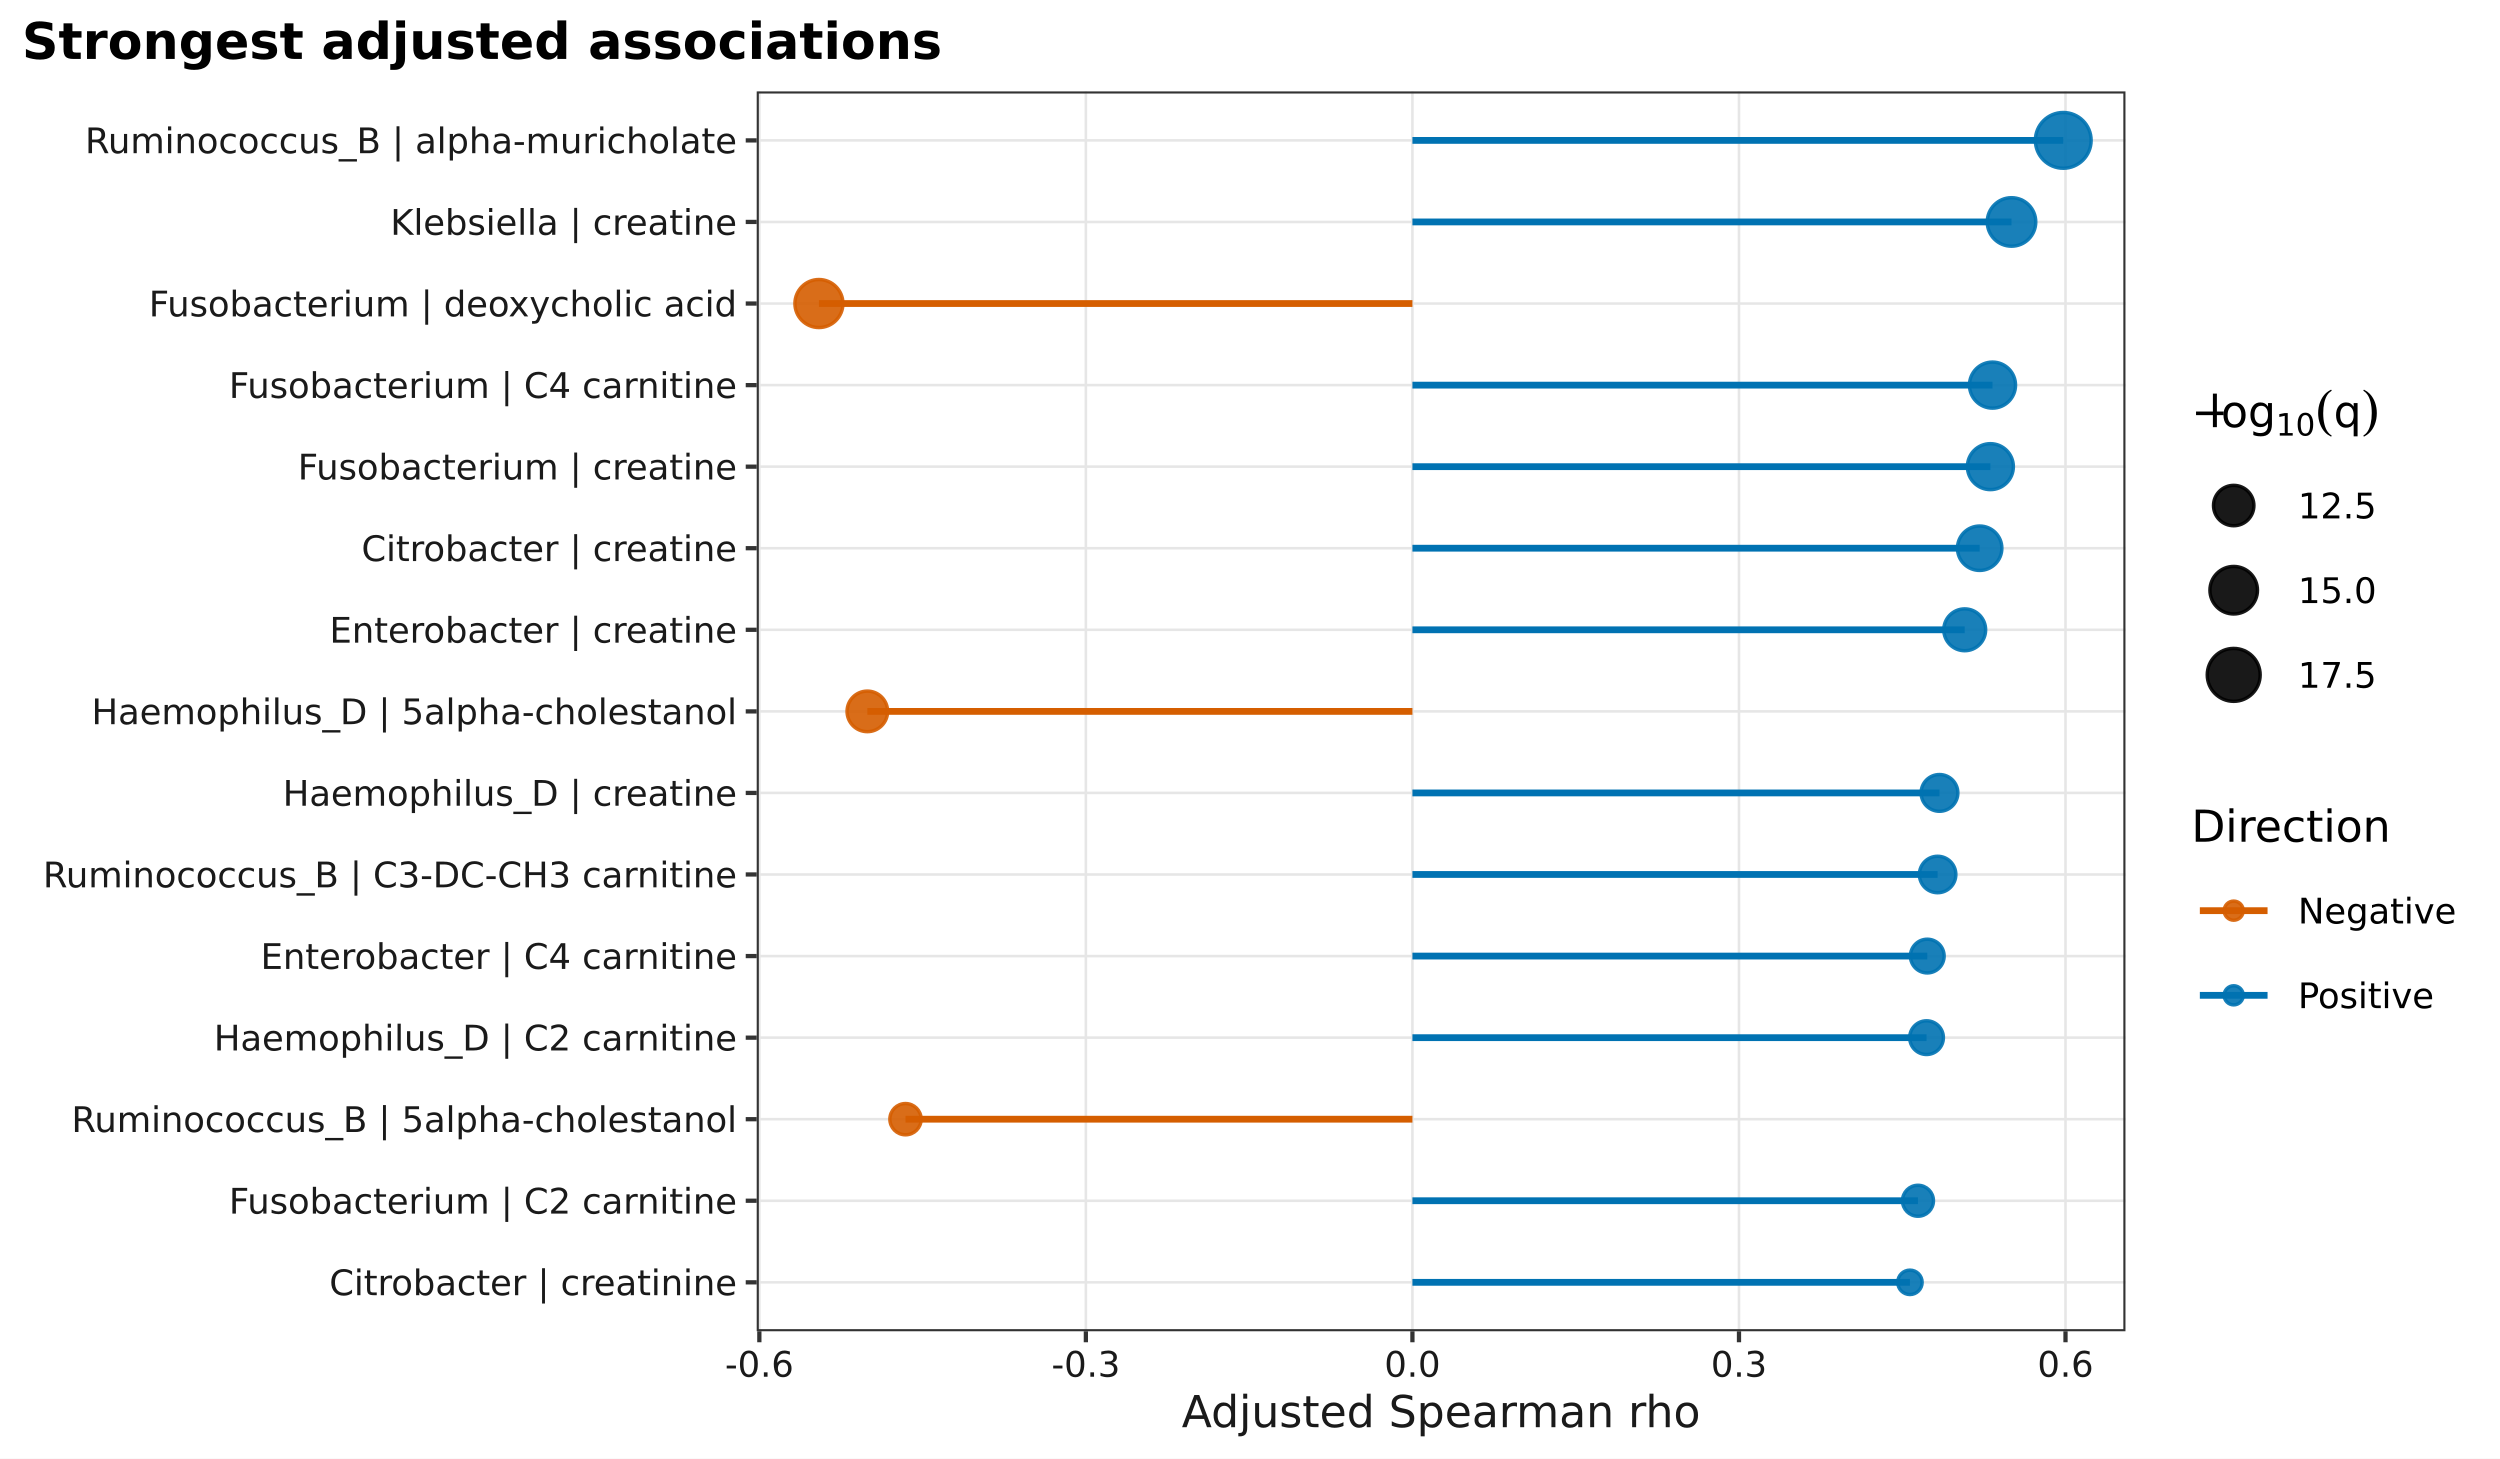
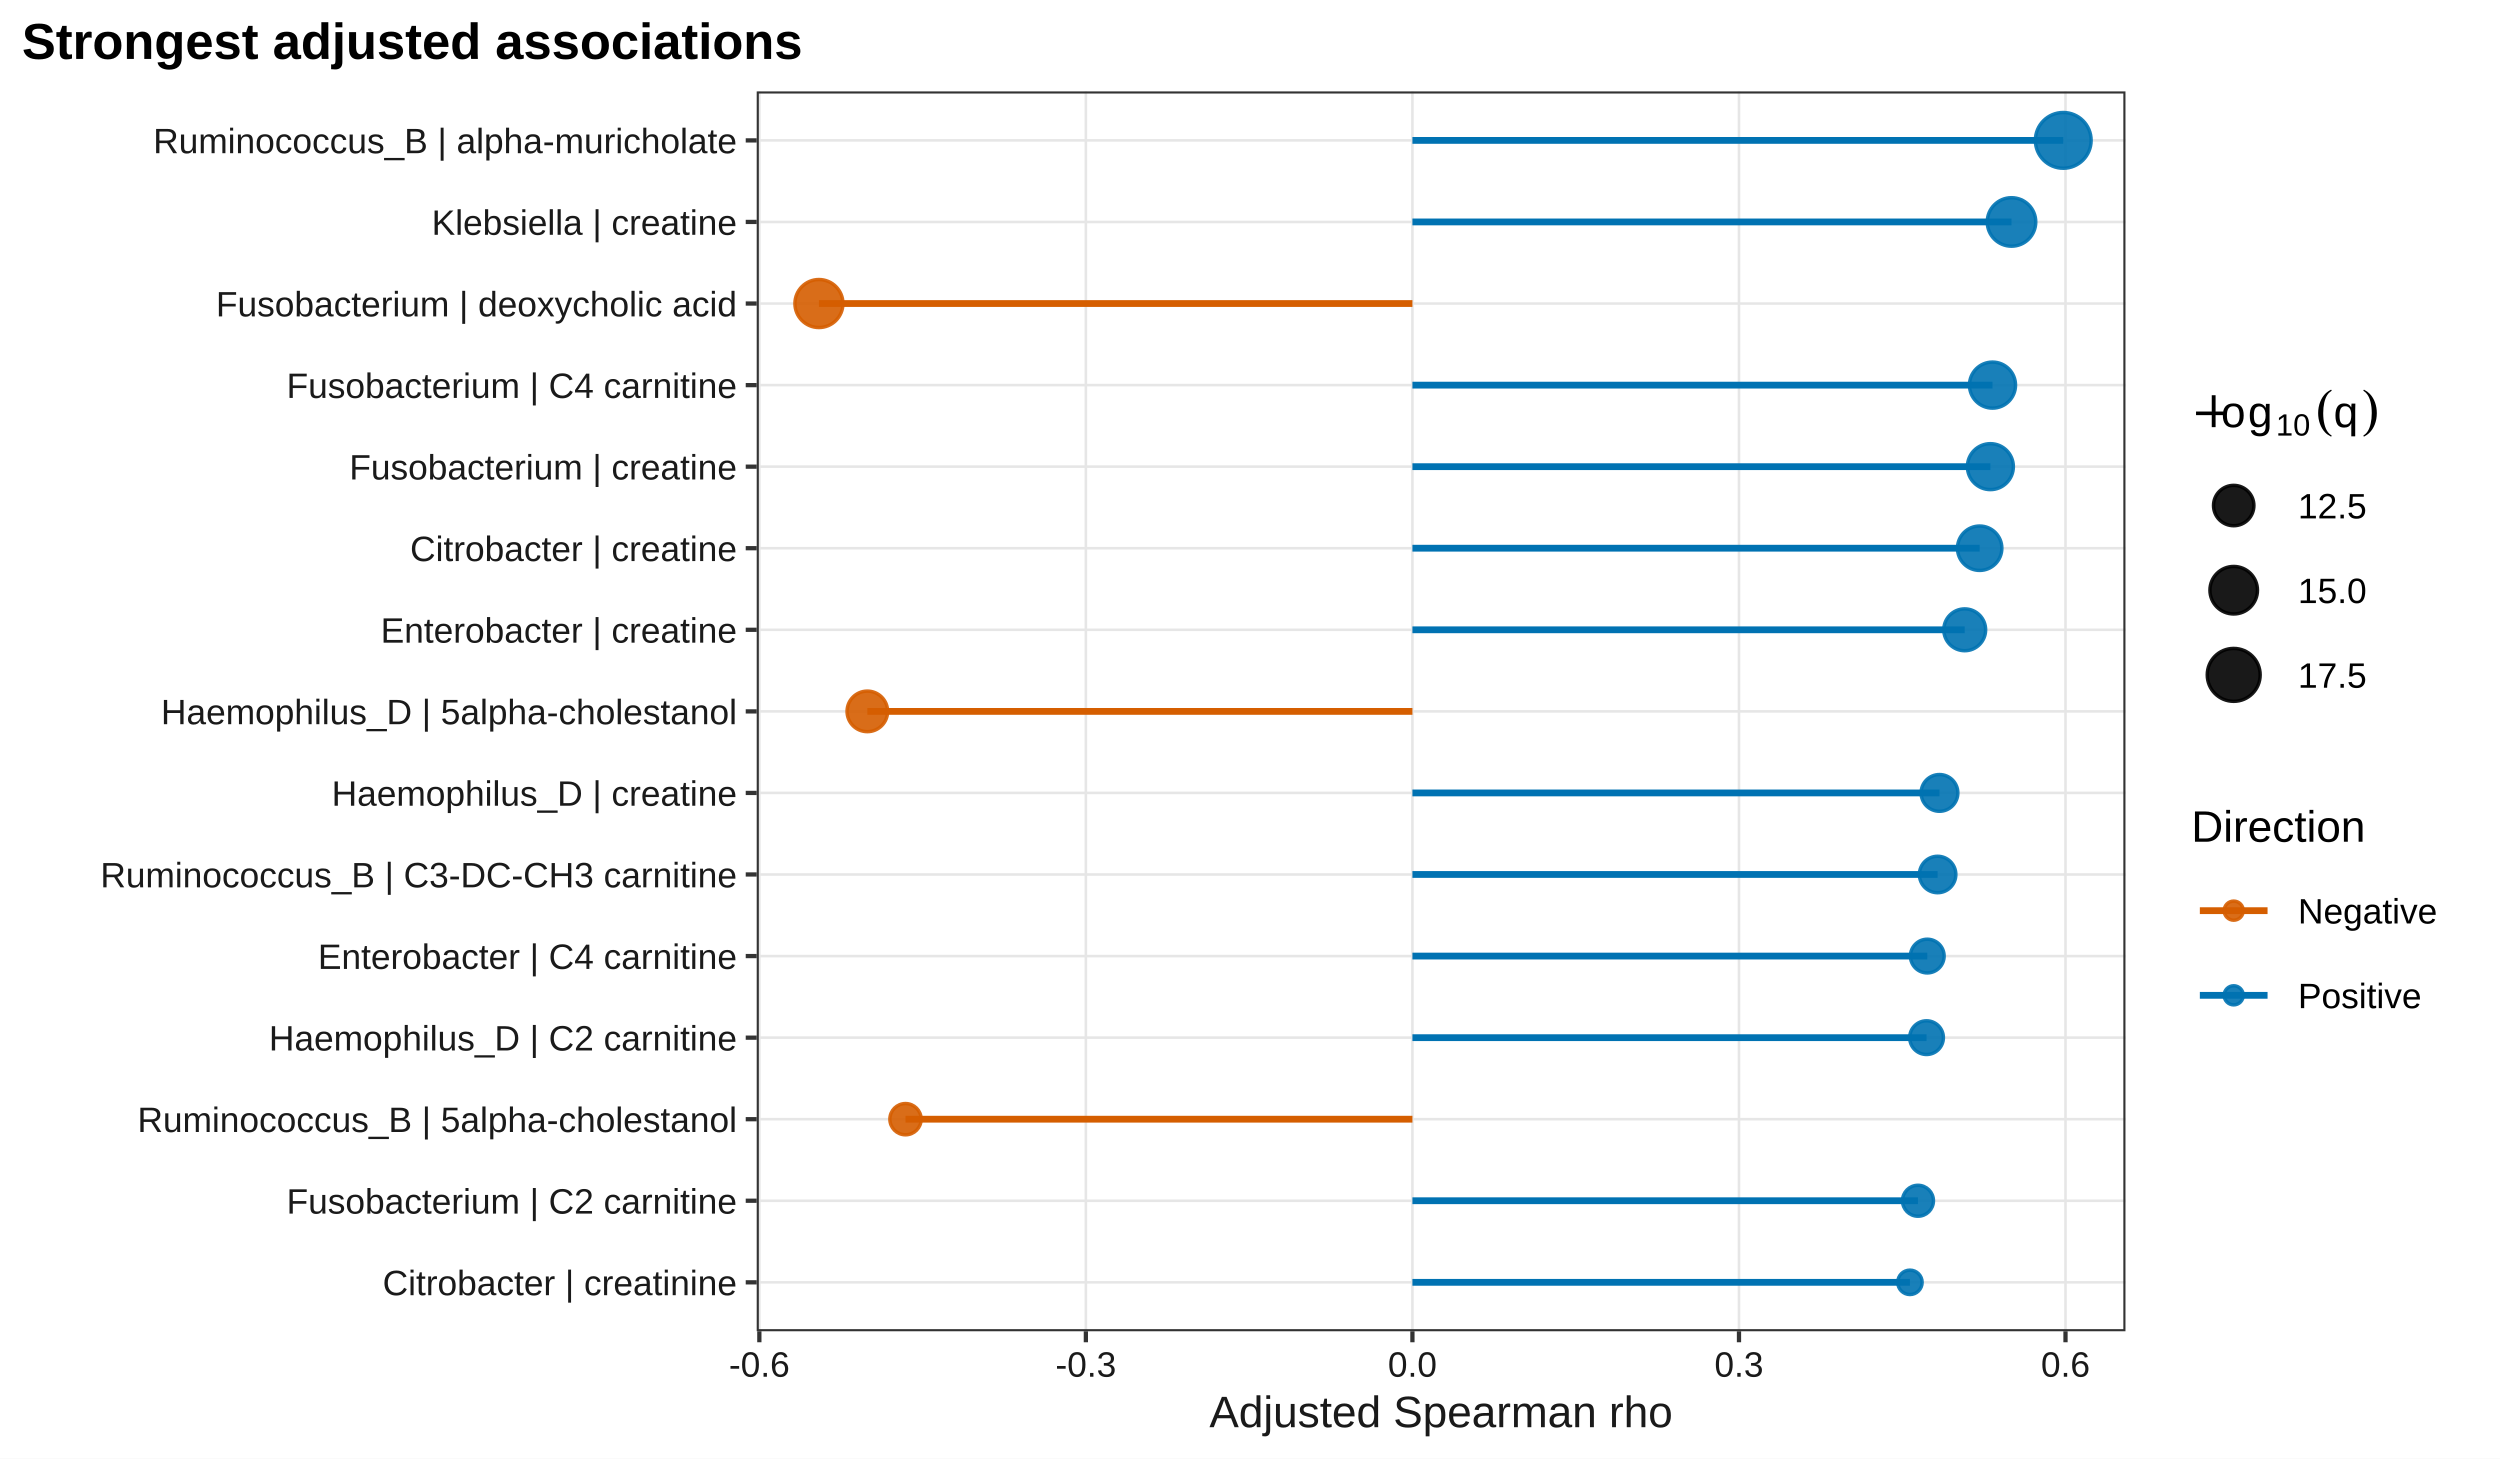
<svg xmlns="http://www.w3.org/2000/svg" class="svglite" width="510.24pt" height="297.64pt" viewBox="0 0 510.24 297.64">
  <defs>
    <style type="text/css">
    .svglite line, .svglite polyline, .svglite polygon, .svglite path, .svglite rect, .svglite circle {
      fill: none;
      stroke: #000000;
      stroke-linecap: round;
      stroke-linejoin: round;
      stroke-miterlimit: 10.00;
    }
    .svglite text {
      white-space: pre;
    }
  </style>
  </defs>
  <rect width="100%" height="100%" style="stroke: none; fill: #FFFFFF;" />
  <defs>
    <clipPath id="cpMC4wMHw1MTAuMjR8MC4wMHwyOTcuNjQ=">
      <rect x="0.00" y="0.00" width="510.24" height="297.64" />
    </clipPath>
  </defs>
  <g clip-path="url(#cpMC4wMHw1MTAuMjR8MC4wMHwyOTcuNjQ=)">
    <rect x="0.00" y="0.00" width="510.24" height="297.64" style="stroke-width: 0.87; stroke: #FFFFFF; fill: #FFFFFF;" />
  </g>
  <defs>
    <clipPath id="cpMTU0LjQ0fDQzMy44MHwxOC42NnwyNzEuNzE=">
      <rect x="154.44" y="18.66" width="279.36" height="253.04" />
    </clipPath>
  </defs>
  <g clip-path="url(#cpMTU0LjQ0fDQzMy44MHwxOC42NnwyNzEuNzE=)">
    <rect x="154.44" y="18.66" width="279.36" height="253.04" style="stroke-width: 0.87; stroke: none; fill: #FFFFFF;" />
    <polyline points="154.44,261.72 433.80,261.72 " style="stroke-width: 0.53; stroke: #E6E6E6; stroke-linecap: butt;" />
    <polyline points="154.44,245.07 433.80,245.07 " style="stroke-width: 0.53; stroke: #E6E6E6; stroke-linecap: butt;" />
    <polyline points="154.44,228.42 433.80,228.42 " style="stroke-width: 0.53; stroke: #E6E6E6; stroke-linecap: butt;" />
    <polyline points="154.44,211.78 433.80,211.78 " style="stroke-width: 0.53; stroke: #E6E6E6; stroke-linecap: butt;" />
    <polyline points="154.44,195.13 433.80,195.13 " style="stroke-width: 0.53; stroke: #E6E6E6; stroke-linecap: butt;" />
    <polyline points="154.44,178.48 433.80,178.48 " style="stroke-width: 0.53; stroke: #E6E6E6; stroke-linecap: butt;" />
    <polyline points="154.44,161.83 433.80,161.83 " style="stroke-width: 0.53; stroke: #E6E6E6; stroke-linecap: butt;" />
    <polyline points="154.44,145.19 433.80,145.19 " style="stroke-width: 0.53; stroke: #E6E6E6; stroke-linecap: butt;" />
    <polyline points="154.44,128.54 433.80,128.54 " style="stroke-width: 0.53; stroke: #E6E6E6; stroke-linecap: butt;" />
    <polyline points="154.44,111.89 433.80,111.89 " style="stroke-width: 0.53; stroke: #E6E6E6; stroke-linecap: butt;" />
    <polyline points="154.44,95.24 433.80,95.24 " style="stroke-width: 0.53; stroke: #E6E6E6; stroke-linecap: butt;" />
    <polyline points="154.44,78.60 433.80,78.60 " style="stroke-width: 0.53; stroke: #E6E6E6; stroke-linecap: butt;" />
    <polyline points="154.44,61.95 433.80,61.95 " style="stroke-width: 0.53; stroke: #E6E6E6; stroke-linecap: butt;" />
    <polyline points="154.44,45.30 433.80,45.30 " style="stroke-width: 0.53; stroke: #E6E6E6; stroke-linecap: butt;" />
    <polyline points="154.44,28.65 433.80,28.65 " style="stroke-width: 0.53; stroke: #E6E6E6; stroke-linecap: butt;" />
    <polyline points="154.98,271.71 154.98,18.66 " style="stroke-width: 0.53; stroke: #E6E6E6; stroke-linecap: butt;" />
    <polyline points="221.62,271.71 221.62,18.66 " style="stroke-width: 0.53; stroke: #E6E6E6; stroke-linecap: butt;" />
    <polyline points="288.27,271.71 288.27,18.66 " style="stroke-width: 0.53; stroke: #E6E6E6; stroke-linecap: butt;" />
    <polyline points="354.92,271.71 354.92,18.66 " style="stroke-width: 0.53; stroke: #E6E6E6; stroke-linecap: butt;" />
    <polyline points="421.56,271.71 421.56,18.66 " style="stroke-width: 0.53; stroke: #E6E6E6; stroke-linecap: butt;" />
    <line x1="288.27" y1="28.65" x2="421.10" y2="28.65" style="stroke-width: 1.39; stroke: #0072B2; stroke-linecap: butt;" />
    <line x1="288.27" y1="45.30" x2="410.54" y2="45.30" style="stroke-width: 1.39; stroke: #0072B2; stroke-linecap: butt;" />
    <line x1="288.27" y1="61.95" x2="167.14" y2="61.95" style="stroke-width: 1.39; stroke: #D55E00; stroke-linecap: butt;" />
    <line x1="288.27" y1="78.60" x2="406.66" y2="78.60" style="stroke-width: 1.39; stroke: #0072B2; stroke-linecap: butt;" />
    <line x1="288.27" y1="95.24" x2="406.23" y2="95.24" style="stroke-width: 1.39; stroke: #0072B2; stroke-linecap: butt;" />
    <line x1="288.27" y1="111.89" x2="404.04" y2="111.89" style="stroke-width: 1.39; stroke: #0072B2; stroke-linecap: butt;" />
    <line x1="288.27" y1="128.54" x2="400.99" y2="128.54" style="stroke-width: 1.39; stroke: #0072B2; stroke-linecap: butt;" />
    <line x1="288.27" y1="145.19" x2="177.02" y2="145.19" style="stroke-width: 1.39; stroke: #D55E00; stroke-linecap: butt;" />
    <line x1="288.27" y1="161.83" x2="395.84" y2="161.83" style="stroke-width: 1.39; stroke: #0072B2; stroke-linecap: butt;" />
    <line x1="288.27" y1="178.48" x2="395.46" y2="178.48" style="stroke-width: 1.39; stroke: #0072B2; stroke-linecap: butt;" />
    <line x1="288.27" y1="195.13" x2="393.35" y2="195.13" style="stroke-width: 1.39; stroke: #0072B2; stroke-linecap: butt;" />
    <line x1="288.27" y1="211.78" x2="393.20" y2="211.78" style="stroke-width: 1.39; stroke: #0072B2; stroke-linecap: butt;" />
    <line x1="288.27" y1="228.42" x2="184.81" y2="228.42" style="stroke-width: 1.39; stroke: #D55E00; stroke-linecap: butt;" />
    <line x1="288.27" y1="245.07" x2="391.45" y2="245.07" style="stroke-width: 1.39; stroke: #0072B2; stroke-linecap: butt;" />
    <line x1="288.27" y1="261.72" x2="389.81" y2="261.72" style="stroke-width: 1.39; stroke: #0072B2; stroke-linecap: butt;" />
    <circle cx="421.10" cy="28.65" r="5.69" style="stroke-width: 0.71; stroke: #0072B2; stroke-opacity: 0.90; fill: #0072B2; fill-opacity: 0.90;" />
    <circle cx="410.54" cy="45.30" r="4.95" style="stroke-width: 0.71; stroke: #0072B2; stroke-opacity: 0.90; fill: #0072B2; fill-opacity: 0.90;" />
    <circle cx="167.14" cy="61.95" r="4.90" style="stroke-width: 0.71; stroke: #D55E00; stroke-opacity: 0.90; fill: #D55E00; fill-opacity: 0.90;" />
    <circle cx="406.66" cy="78.60" r="4.70" style="stroke-width: 0.71; stroke: #0072B2; stroke-opacity: 0.90; fill: #0072B2; fill-opacity: 0.90;" />
    <circle cx="406.23" cy="95.24" r="4.69" style="stroke-width: 0.71; stroke: #0072B2; stroke-opacity: 0.90; fill: #0072B2; fill-opacity: 0.90;" />
    <circle cx="404.04" cy="111.89" r="4.53" style="stroke-width: 0.71; stroke: #0072B2; stroke-opacity: 0.90; fill: #0072B2; fill-opacity: 0.90;" />
    <circle cx="400.99" cy="128.54" r="4.27" style="stroke-width: 0.71; stroke: #0072B2; stroke-opacity: 0.90; fill: #0072B2; fill-opacity: 0.90;" />
    <circle cx="177.02" cy="145.19" r="4.14" style="stroke-width: 0.71; stroke: #D55E00; stroke-opacity: 0.90; fill: #D55E00; fill-opacity: 0.90;" />
    <circle cx="395.84" cy="161.83" r="3.75" style="stroke-width: 0.71; stroke: #0072B2; stroke-opacity: 0.90; fill: #0072B2; fill-opacity: 0.90;" />
    <circle cx="395.46" cy="178.48" r="3.72" style="stroke-width: 0.71; stroke: #0072B2; stroke-opacity: 0.90; fill: #0072B2; fill-opacity: 0.90;" />
    <circle cx="393.35" cy="195.13" r="3.44" style="stroke-width: 0.71; stroke: #0072B2; stroke-opacity: 0.90; fill: #0072B2; fill-opacity: 0.90;" />
    <circle cx="393.20" cy="211.78" r="3.44" style="stroke-width: 0.71; stroke: #0072B2; stroke-opacity: 0.90; fill: #0072B2; fill-opacity: 0.90;" />
    <circle cx="184.81" cy="228.42" r="3.19" style="stroke-width: 0.71; stroke: #D55E00; stroke-opacity: 0.90; fill: #D55E00; fill-opacity: 0.90;" />
    <circle cx="391.45" cy="245.07" r="3.16" style="stroke-width: 0.71; stroke: #0072B2; stroke-opacity: 0.90; fill: #0072B2; fill-opacity: 0.90;" />
    <circle cx="389.81" cy="261.72" r="2.49" style="stroke-width: 0.71; stroke: #0072B2; stroke-opacity: 0.90; fill: #0072B2; fill-opacity: 0.90;" />
    <rect x="154.44" y="18.66" width="279.36" height="253.04" style="stroke-width: 0.87; stroke: #333333;" />
  </g>
  <g clip-path="url(#cpMC4wMHw1MTAuMjR8MC4wMHwyOTcuNjQ=)">
-     <text x="150.41" y="264.34" text-anchor="end" style="font-size: 7.20px;fill: #1A1A1A; font-family: &quot;DejaVu Sans&quot;;" textLength="87.60px" lengthAdjust="spacingAndGlyphs">Citrobacter  |  creatinine</text>
-     <text x="150.41" y="247.69" text-anchor="end" style="font-size: 7.20px;fill: #1A1A1A; font-family: &quot;DejaVu Sans&quot;;" textLength="108.04px" lengthAdjust="spacingAndGlyphs">Fusobacterium  |  C2 carnitine</text>
-     <text x="150.41" y="231.04" text-anchor="end" style="font-size: 7.20px;fill: #1A1A1A; font-family: &quot;DejaVu Sans&quot;;" textLength="140.14px" lengthAdjust="spacingAndGlyphs">Ruminococcus_B  |  5alpha-cholestanol</text>
-     <text x="150.41" y="214.40" text-anchor="end" style="font-size: 7.20px;fill: #1A1A1A; font-family: &quot;DejaVu Sans&quot;;" textLength="111.10px" lengthAdjust="spacingAndGlyphs">Haemophilus_D  |  C2 carnitine</text>
-     <text x="150.41" y="197.75" text-anchor="end" style="font-size: 7.20px;fill: #1A1A1A; font-family: &quot;DejaVu Sans&quot;;" textLength="101.58px" lengthAdjust="spacingAndGlyphs">Enterobacter  |  C4 carnitine</text>
-     <text x="150.41" y="181.10" text-anchor="end" style="font-size: 7.20px;fill: #1A1A1A; font-family: &quot;DejaVu Sans&quot;;" textLength="145.92px" lengthAdjust="spacingAndGlyphs">Ruminococcus_B  |  C3-DC-CH3 carnitine</text>
-     <text x="150.41" y="164.45" text-anchor="end" style="font-size: 7.20px;fill: #1A1A1A; font-family: &quot;DejaVu Sans&quot;;" textLength="97.07px" lengthAdjust="spacingAndGlyphs">Haemophilus_D  |  creatine</text>
-     <text x="150.41" y="147.81" text-anchor="end" style="font-size: 7.20px;fill: #1A1A1A; font-family: &quot;DejaVu Sans&quot;;" textLength="136.04px" lengthAdjust="spacingAndGlyphs">Haemophilus_D  |  5alpha-cholestanol</text>
-     <text x="150.41" y="131.16" text-anchor="end" style="font-size: 7.20px;fill: #1A1A1A; font-family: &quot;DejaVu Sans&quot;;" textLength="87.55px" lengthAdjust="spacingAndGlyphs">Enterobacter  |  creatine</text>
-     <text x="150.41" y="114.51" text-anchor="end" style="font-size: 7.20px;fill: #1A1A1A; font-family: &quot;DejaVu Sans&quot;;" textLength="81.04px" lengthAdjust="spacingAndGlyphs">Citrobacter  |  creatine</text>
-     <text x="150.41" y="97.86" text-anchor="end" style="font-size: 7.20px;fill: #1A1A1A; font-family: &quot;DejaVu Sans&quot;;" textLength="94.01px" lengthAdjust="spacingAndGlyphs">Fusobacterium  |  creatine</text>
-     <text x="150.41" y="81.22" text-anchor="end" style="font-size: 7.20px;fill: #1A1A1A; font-family: &quot;DejaVu Sans&quot;;" textLength="108.04px" lengthAdjust="spacingAndGlyphs">Fusobacterium  |  C4 carnitine</text>
-     <text x="150.41" y="64.57" text-anchor="end" style="font-size: 7.20px;fill: #1A1A1A; font-family: &quot;DejaVu Sans&quot;;" textLength="124.37px" lengthAdjust="spacingAndGlyphs">Fusobacterium  |  deoxycholic acid</text>
-     <text x="150.41" y="47.92" text-anchor="end" style="font-size: 7.20px;fill: #1A1A1A; font-family: &quot;DejaVu Sans&quot;;" textLength="75.15px" lengthAdjust="spacingAndGlyphs">Klebsiella  |  creatine</text>
-     <text x="150.41" y="31.27" text-anchor="end" style="font-size: 7.20px;fill: #1A1A1A; font-family: &quot;DejaVu Sans&quot;;" textLength="137.38px" lengthAdjust="spacingAndGlyphs">Ruminococcus_B  |  alpha-muricholate</text>
+     <text x="150.41" y="264.34" text-anchor="end" style="font-size: 7.20px;fill: #1A1A1A; font-family: &quot;Arial&quot;;" textLength="87.60px" lengthAdjust="spacingAndGlyphs">Citrobacter  |  creatinine</text>
+     <text x="150.41" y="247.69" text-anchor="end" style="font-size: 7.20px;fill: #1A1A1A; font-family: &quot;Arial&quot;;" textLength="108.04px" lengthAdjust="spacingAndGlyphs">Fusobacterium  |  C2 carnitine</text>
+     <text x="150.41" y="231.04" text-anchor="end" style="font-size: 7.20px;fill: #1A1A1A; font-family: &quot;Arial&quot;;" textLength="140.14px" lengthAdjust="spacingAndGlyphs">Ruminococcus_B  |  5alpha-cholestanol</text>
+     <text x="150.41" y="214.40" text-anchor="end" style="font-size: 7.20px;fill: #1A1A1A; font-family: &quot;Arial&quot;;" textLength="111.10px" lengthAdjust="spacingAndGlyphs">Haemophilus_D  |  C2 carnitine</text>
+     <text x="150.41" y="197.75" text-anchor="end" style="font-size: 7.20px;fill: #1A1A1A; font-family: &quot;Arial&quot;;" textLength="101.58px" lengthAdjust="spacingAndGlyphs">Enterobacter  |  C4 carnitine</text>
+     <text x="150.41" y="181.10" text-anchor="end" style="font-size: 7.20px;fill: #1A1A1A; font-family: &quot;Arial&quot;;" textLength="145.92px" lengthAdjust="spacingAndGlyphs">Ruminococcus_B  |  C3-DC-CH3 carnitine</text>
+     <text x="150.41" y="164.45" text-anchor="end" style="font-size: 7.20px;fill: #1A1A1A; font-family: &quot;Arial&quot;;" textLength="97.07px" lengthAdjust="spacingAndGlyphs">Haemophilus_D  |  creatine</text>
+     <text x="150.41" y="147.81" text-anchor="end" style="font-size: 7.20px;fill: #1A1A1A; font-family: &quot;Arial&quot;;" textLength="136.04px" lengthAdjust="spacingAndGlyphs">Haemophilus_D  |  5alpha-cholestanol</text>
+     <text x="150.41" y="131.16" text-anchor="end" style="font-size: 7.20px;fill: #1A1A1A; font-family: &quot;Arial&quot;;" textLength="87.55px" lengthAdjust="spacingAndGlyphs">Enterobacter  |  creatine</text>
+     <text x="150.41" y="114.51" text-anchor="end" style="font-size: 7.20px;fill: #1A1A1A; font-family: &quot;Arial&quot;;" textLength="81.04px" lengthAdjust="spacingAndGlyphs">Citrobacter  |  creatine</text>
+     <text x="150.41" y="97.86" text-anchor="end" style="font-size: 7.20px;fill: #1A1A1A; font-family: &quot;Arial&quot;;" textLength="94.01px" lengthAdjust="spacingAndGlyphs">Fusobacterium  |  creatine</text>
+     <text x="150.41" y="81.22" text-anchor="end" style="font-size: 7.20px;fill: #1A1A1A; font-family: &quot;Arial&quot;;" textLength="108.04px" lengthAdjust="spacingAndGlyphs">Fusobacterium  |  C4 carnitine</text>
+     <text x="150.41" y="64.57" text-anchor="end" style="font-size: 7.20px;fill: #1A1A1A; font-family: &quot;Arial&quot;;" textLength="124.37px" lengthAdjust="spacingAndGlyphs">Fusobacterium  |  deoxycholic acid</text>
+     <text x="150.41" y="47.92" text-anchor="end" style="font-size: 7.20px;fill: #1A1A1A; font-family: &quot;Arial&quot;;" textLength="75.15px" lengthAdjust="spacingAndGlyphs">Klebsiella  |  creatine</text>
+     <text x="150.41" y="31.27" text-anchor="end" style="font-size: 7.20px;fill: #1A1A1A; font-family: &quot;Arial&quot;;" textLength="137.38px" lengthAdjust="spacingAndGlyphs">Ruminococcus_B  |  alpha-muricholate</text>
    <polyline points="152.20,261.72 154.44,261.72 " style="stroke-width: 0.87; stroke: #333333; stroke-linecap: butt;" />
    <polyline points="152.20,245.07 154.44,245.07 " style="stroke-width: 0.87; stroke: #333333; stroke-linecap: butt;" />
    <polyline points="152.20,228.42 154.44,228.42 " style="stroke-width: 0.87; stroke: #333333; stroke-linecap: butt;" />
    <polyline points="152.20,211.78 154.44,211.78 " style="stroke-width: 0.87; stroke: #333333; stroke-linecap: butt;" />
    <polyline points="152.20,195.13 154.44,195.13 " style="stroke-width: 0.87; stroke: #333333; stroke-linecap: butt;" />
    <polyline points="152.20,178.48 154.44,178.48 " style="stroke-width: 0.87; stroke: #333333; stroke-linecap: butt;" />
    <polyline points="152.20,161.83 154.44,161.83 " style="stroke-width: 0.87; stroke: #333333; stroke-linecap: butt;" />
    <polyline points="152.20,145.19 154.44,145.19 " style="stroke-width: 0.87; stroke: #333333; stroke-linecap: butt;" />
    <polyline points="152.20,128.54 154.44,128.54 " style="stroke-width: 0.87; stroke: #333333; stroke-linecap: butt;" />
    <polyline points="152.20,111.89 154.44,111.89 " style="stroke-width: 0.87; stroke: #333333; stroke-linecap: butt;" />
    <polyline points="152.20,95.24 154.44,95.24 " style="stroke-width: 0.87; stroke: #333333; stroke-linecap: butt;" />
    <polyline points="152.20,78.60 154.44,78.60 " style="stroke-width: 0.87; stroke: #333333; stroke-linecap: butt;" />
    <polyline points="152.20,61.95 154.44,61.95 " style="stroke-width: 0.87; stroke: #333333; stroke-linecap: butt;" />
    <polyline points="152.20,45.30 154.44,45.30 " style="stroke-width: 0.87; stroke: #333333; stroke-linecap: butt;" />
    <polyline points="152.20,28.65 154.44,28.65 " style="stroke-width: 0.87; stroke: #333333; stroke-linecap: butt;" />
    <polyline points="154.98,273.95 154.98,271.71 " style="stroke-width: 0.87; stroke: #333333; stroke-linecap: butt;" />
    <polyline points="221.62,273.95 221.62,271.71 " style="stroke-width: 0.87; stroke: #333333; stroke-linecap: butt;" />
    <polyline points="288.27,273.95 288.27,271.71 " style="stroke-width: 0.87; stroke: #333333; stroke-linecap: butt;" />
    <polyline points="354.92,273.95 354.92,271.71 " style="stroke-width: 0.87; stroke: #333333; stroke-linecap: butt;" />
    <polyline points="421.56,273.95 421.56,271.71 " style="stroke-width: 0.87; stroke: #333333; stroke-linecap: butt;" />
-     <text x="154.98" y="280.98" text-anchor="middle" style="font-size: 7.20px;fill: #1A1A1A; font-family: &quot;DejaVu Sans&quot;;" textLength="14.02px" lengthAdjust="spacingAndGlyphs">-0.6</text>
-     <text x="221.62" y="280.98" text-anchor="middle" style="font-size: 7.20px;fill: #1A1A1A; font-family: &quot;DejaVu Sans&quot;;" textLength="14.02px" lengthAdjust="spacingAndGlyphs">-0.3</text>
-     <text x="288.27" y="280.98" text-anchor="middle" style="font-size: 7.20px;fill: #1A1A1A; font-family: &quot;DejaVu Sans&quot;;" textLength="11.43px" lengthAdjust="spacingAndGlyphs">0.0</text>
-     <text x="354.92" y="280.98" text-anchor="middle" style="font-size: 7.20px;fill: #1A1A1A; font-family: &quot;DejaVu Sans&quot;;" textLength="11.43px" lengthAdjust="spacingAndGlyphs">0.3</text>
-     <text x="421.56" y="280.98" text-anchor="middle" style="font-size: 7.20px;fill: #1A1A1A; font-family: &quot;DejaVu Sans&quot;;" textLength="11.43px" lengthAdjust="spacingAndGlyphs">0.6</text>
-     <text x="294.12" y="291.28" text-anchor="middle" style="font-size: 9.00px;fill: #1A1A1A; font-family: &quot;DejaVu Sans&quot;;" textLength="105.84px" lengthAdjust="spacingAndGlyphs">Adjusted Spearman rho</text>
+     <text x="154.98" y="280.98" text-anchor="middle" style="font-size: 7.20px;fill: #1A1A1A; font-family: &quot;Arial&quot;;" textLength="14.02px" lengthAdjust="spacingAndGlyphs">-0.6</text>
+     <text x="221.62" y="280.98" text-anchor="middle" style="font-size: 7.20px;fill: #1A1A1A; font-family: &quot;Arial&quot;;" textLength="14.02px" lengthAdjust="spacingAndGlyphs">-0.3</text>
+     <text x="288.27" y="280.98" text-anchor="middle" style="font-size: 7.20px;fill: #1A1A1A; font-family: &quot;Arial&quot;;" textLength="11.43px" lengthAdjust="spacingAndGlyphs">0.0</text>
+     <text x="354.92" y="280.98" text-anchor="middle" style="font-size: 7.20px;fill: #1A1A1A; font-family: &quot;Arial&quot;;" textLength="11.43px" lengthAdjust="spacingAndGlyphs">0.3</text>
+     <text x="421.56" y="280.98" text-anchor="middle" style="font-size: 7.20px;fill: #1A1A1A; font-family: &quot;Arial&quot;;" textLength="11.43px" lengthAdjust="spacingAndGlyphs">0.6</text>
+     <text x="294.12" y="291.28" text-anchor="middle" style="font-size: 9.00px;fill: #1A1A1A; font-family: &quot;Arial&quot;;" textLength="105.84px" lengthAdjust="spacingAndGlyphs">Adjusted Spearman rho</text>
    <rect x="442.77" y="74.11" width="47.45" height="76.75" style="stroke-width: 0.87; stroke: none; fill: #FFFFFF;" />
    <text x="447.25" y="87.18" style="font-size: 9.00px; font-family: &quot;Standard Symbols PS&quot;;" textLength="2.25px" lengthAdjust="spacingAndGlyphs">−</text>
-     <text x="450.80" y="87.18" style="font-size: 9.00px; font-family: &quot;DejaVu Sans&quot;;" textLength="2.50px" lengthAdjust="spacingAndGlyphs">l</text>
-     <text x="453.30" y="87.18" style="font-size: 9.00px; font-family: &quot;DejaVu Sans&quot;;" textLength="5.51px" lengthAdjust="spacingAndGlyphs">o</text>
-     <text x="458.80" y="87.18" style="font-size: 9.00px; font-family: &quot;DejaVu Sans&quot;;" textLength="5.71px" lengthAdjust="spacingAndGlyphs">g</text>
-     <text x="464.51" y="88.90" style="font-size: 6.30px; font-family: &quot;DejaVu Sans&quot;;" textLength="8.02px" lengthAdjust="spacingAndGlyphs">10</text>
+     <text x="450.80" y="87.18" style="font-size: 9.00px; font-family: &quot;Arial&quot;;" textLength="2.50px" lengthAdjust="spacingAndGlyphs">l</text>
+     <text x="453.30" y="87.18" style="font-size: 9.00px; font-family: &quot;Arial&quot;;" textLength="5.51px" lengthAdjust="spacingAndGlyphs">o</text>
+     <text x="458.80" y="87.18" style="font-size: 9.00px; font-family: &quot;Arial&quot;;" textLength="5.71px" lengthAdjust="spacingAndGlyphs">g</text>
+     <text x="464.51" y="88.90" style="font-size: 6.30px; font-family: &quot;Arial&quot;;" textLength="8.02px" lengthAdjust="spacingAndGlyphs">10</text>
    <text x="472.53" y="87.18" style="font-size: 11.25px; font-family: &quot;Standard Symbols PS&quot;;" textLength="3.74px" lengthAdjust="spacingAndGlyphs">(</text>
-     <text x="476.28" y="87.18" style="font-size: 9.00px; font-family: &quot;DejaVu Sans&quot;;" textLength="5.71px" lengthAdjust="spacingAndGlyphs">q</text>
+     <text x="476.28" y="87.18" style="font-size: 9.00px; font-family: &quot;Arial&quot;;" textLength="5.71px" lengthAdjust="spacingAndGlyphs">q</text>
    <text x="481.99" y="87.18" style="font-size: 11.25px; font-family: &quot;Standard Symbols PS&quot;;" textLength="3.74px" lengthAdjust="spacingAndGlyphs">)</text>
    <circle cx="455.89" cy="103.18" r="4.12" style="stroke-width: 0.71; stroke: #000000; stroke-opacity: 0.90; fill: #000000; fill-opacity: 0.90;" />
    <circle cx="455.89" cy="120.46" r="4.85" style="stroke-width: 0.71; stroke: #000000; stroke-opacity: 0.90; fill: #000000; fill-opacity: 0.90;" />
    <circle cx="455.89" cy="137.74" r="5.40" style="stroke-width: 0.71; stroke: #000000; stroke-opacity: 0.90; fill: #000000; fill-opacity: 0.90;" />
-     <text x="469.01" y="105.80" style="font-size: 7.20px; font-family: &quot;DejaVu Sans&quot;;" textLength="16.00px" lengthAdjust="spacingAndGlyphs">12.5</text>
-     <text x="469.01" y="123.08" style="font-size: 7.20px; font-family: &quot;DejaVu Sans&quot;;" textLength="16.00px" lengthAdjust="spacingAndGlyphs">15.0</text>
-     <text x="469.01" y="140.36" style="font-size: 7.20px; font-family: &quot;DejaVu Sans&quot;;" textLength="16.00px" lengthAdjust="spacingAndGlyphs">17.5</text>
+     <text x="469.01" y="105.80" style="font-size: 7.20px; font-family: &quot;Arial&quot;;" textLength="16.00px" lengthAdjust="spacingAndGlyphs">12.5</text>
+     <text x="469.01" y="123.08" style="font-size: 7.20px; font-family: &quot;Arial&quot;;" textLength="16.00px" lengthAdjust="spacingAndGlyphs">15.0</text>
+     <text x="469.01" y="140.36" style="font-size: 7.20px; font-family: &quot;Arial&quot;;" textLength="16.00px" lengthAdjust="spacingAndGlyphs">17.5</text>
    <rect x="442.77" y="159.83" width="62.99" height="56.44" style="stroke-width: 0.87; stroke: none; fill: #FFFFFF;" />
-     <text x="447.25" y="171.80" style="font-size: 9.00px; font-family: &quot;DejaVu Sans&quot;;" textLength="40.66px" lengthAdjust="spacingAndGlyphs">Direction</text>
+     <text x="447.25" y="171.80" style="font-size: 9.00px; font-family: &quot;Arial&quot;;" textLength="40.66px" lengthAdjust="spacingAndGlyphs">Direction</text>
    <line x1="448.98" y1="185.86" x2="462.80" y2="185.86" style="stroke-width: 1.39; stroke: #D55E00; stroke-linecap: butt;" />
    <circle cx="455.89" cy="185.86" r="1.95" style="stroke-width: 0.71; stroke: #D55E00; stroke-opacity: 0.90; fill: #D55E00; fill-opacity: 0.90;" />
    <line x1="448.98" y1="203.14" x2="462.80" y2="203.14" style="stroke-width: 1.39; stroke: #0072B2; stroke-linecap: butt;" />
    <circle cx="455.89" cy="203.14" r="1.95" style="stroke-width: 0.71; stroke: #0072B2; stroke-opacity: 0.90; fill: #0072B2; fill-opacity: 0.90;" />
-     <text x="469.01" y="188.48" style="font-size: 7.20px; font-family: &quot;DejaVu Sans&quot;;" textLength="32.26px" lengthAdjust="spacingAndGlyphs">Negative</text>
-     <text x="469.01" y="205.76" style="font-size: 7.20px; font-family: &quot;DejaVu Sans&quot;;" textLength="27.70px" lengthAdjust="spacingAndGlyphs">Positive</text>
-     <text x="4.48" y="12.03" style="font-size: 10.35px; font-weight: bold; font-family: &quot;DejaVu Sans&quot;;" textLength="187.74px" lengthAdjust="spacingAndGlyphs">Strongest adjusted associations</text>
+     <text x="469.01" y="188.48" style="font-size: 7.20px; font-family: &quot;Arial&quot;;" textLength="32.26px" lengthAdjust="spacingAndGlyphs">Negative</text>
+     <text x="469.01" y="205.76" style="font-size: 7.20px; font-family: &quot;Arial&quot;;" textLength="27.70px" lengthAdjust="spacingAndGlyphs">Positive</text>
+     <text x="4.48" y="12.03" style="font-size: 10.35px; font-weight: bold; font-family: &quot;Arial&quot;;" textLength="187.74px" lengthAdjust="spacingAndGlyphs">Strongest adjusted associations</text>
  </g>
</svg>
